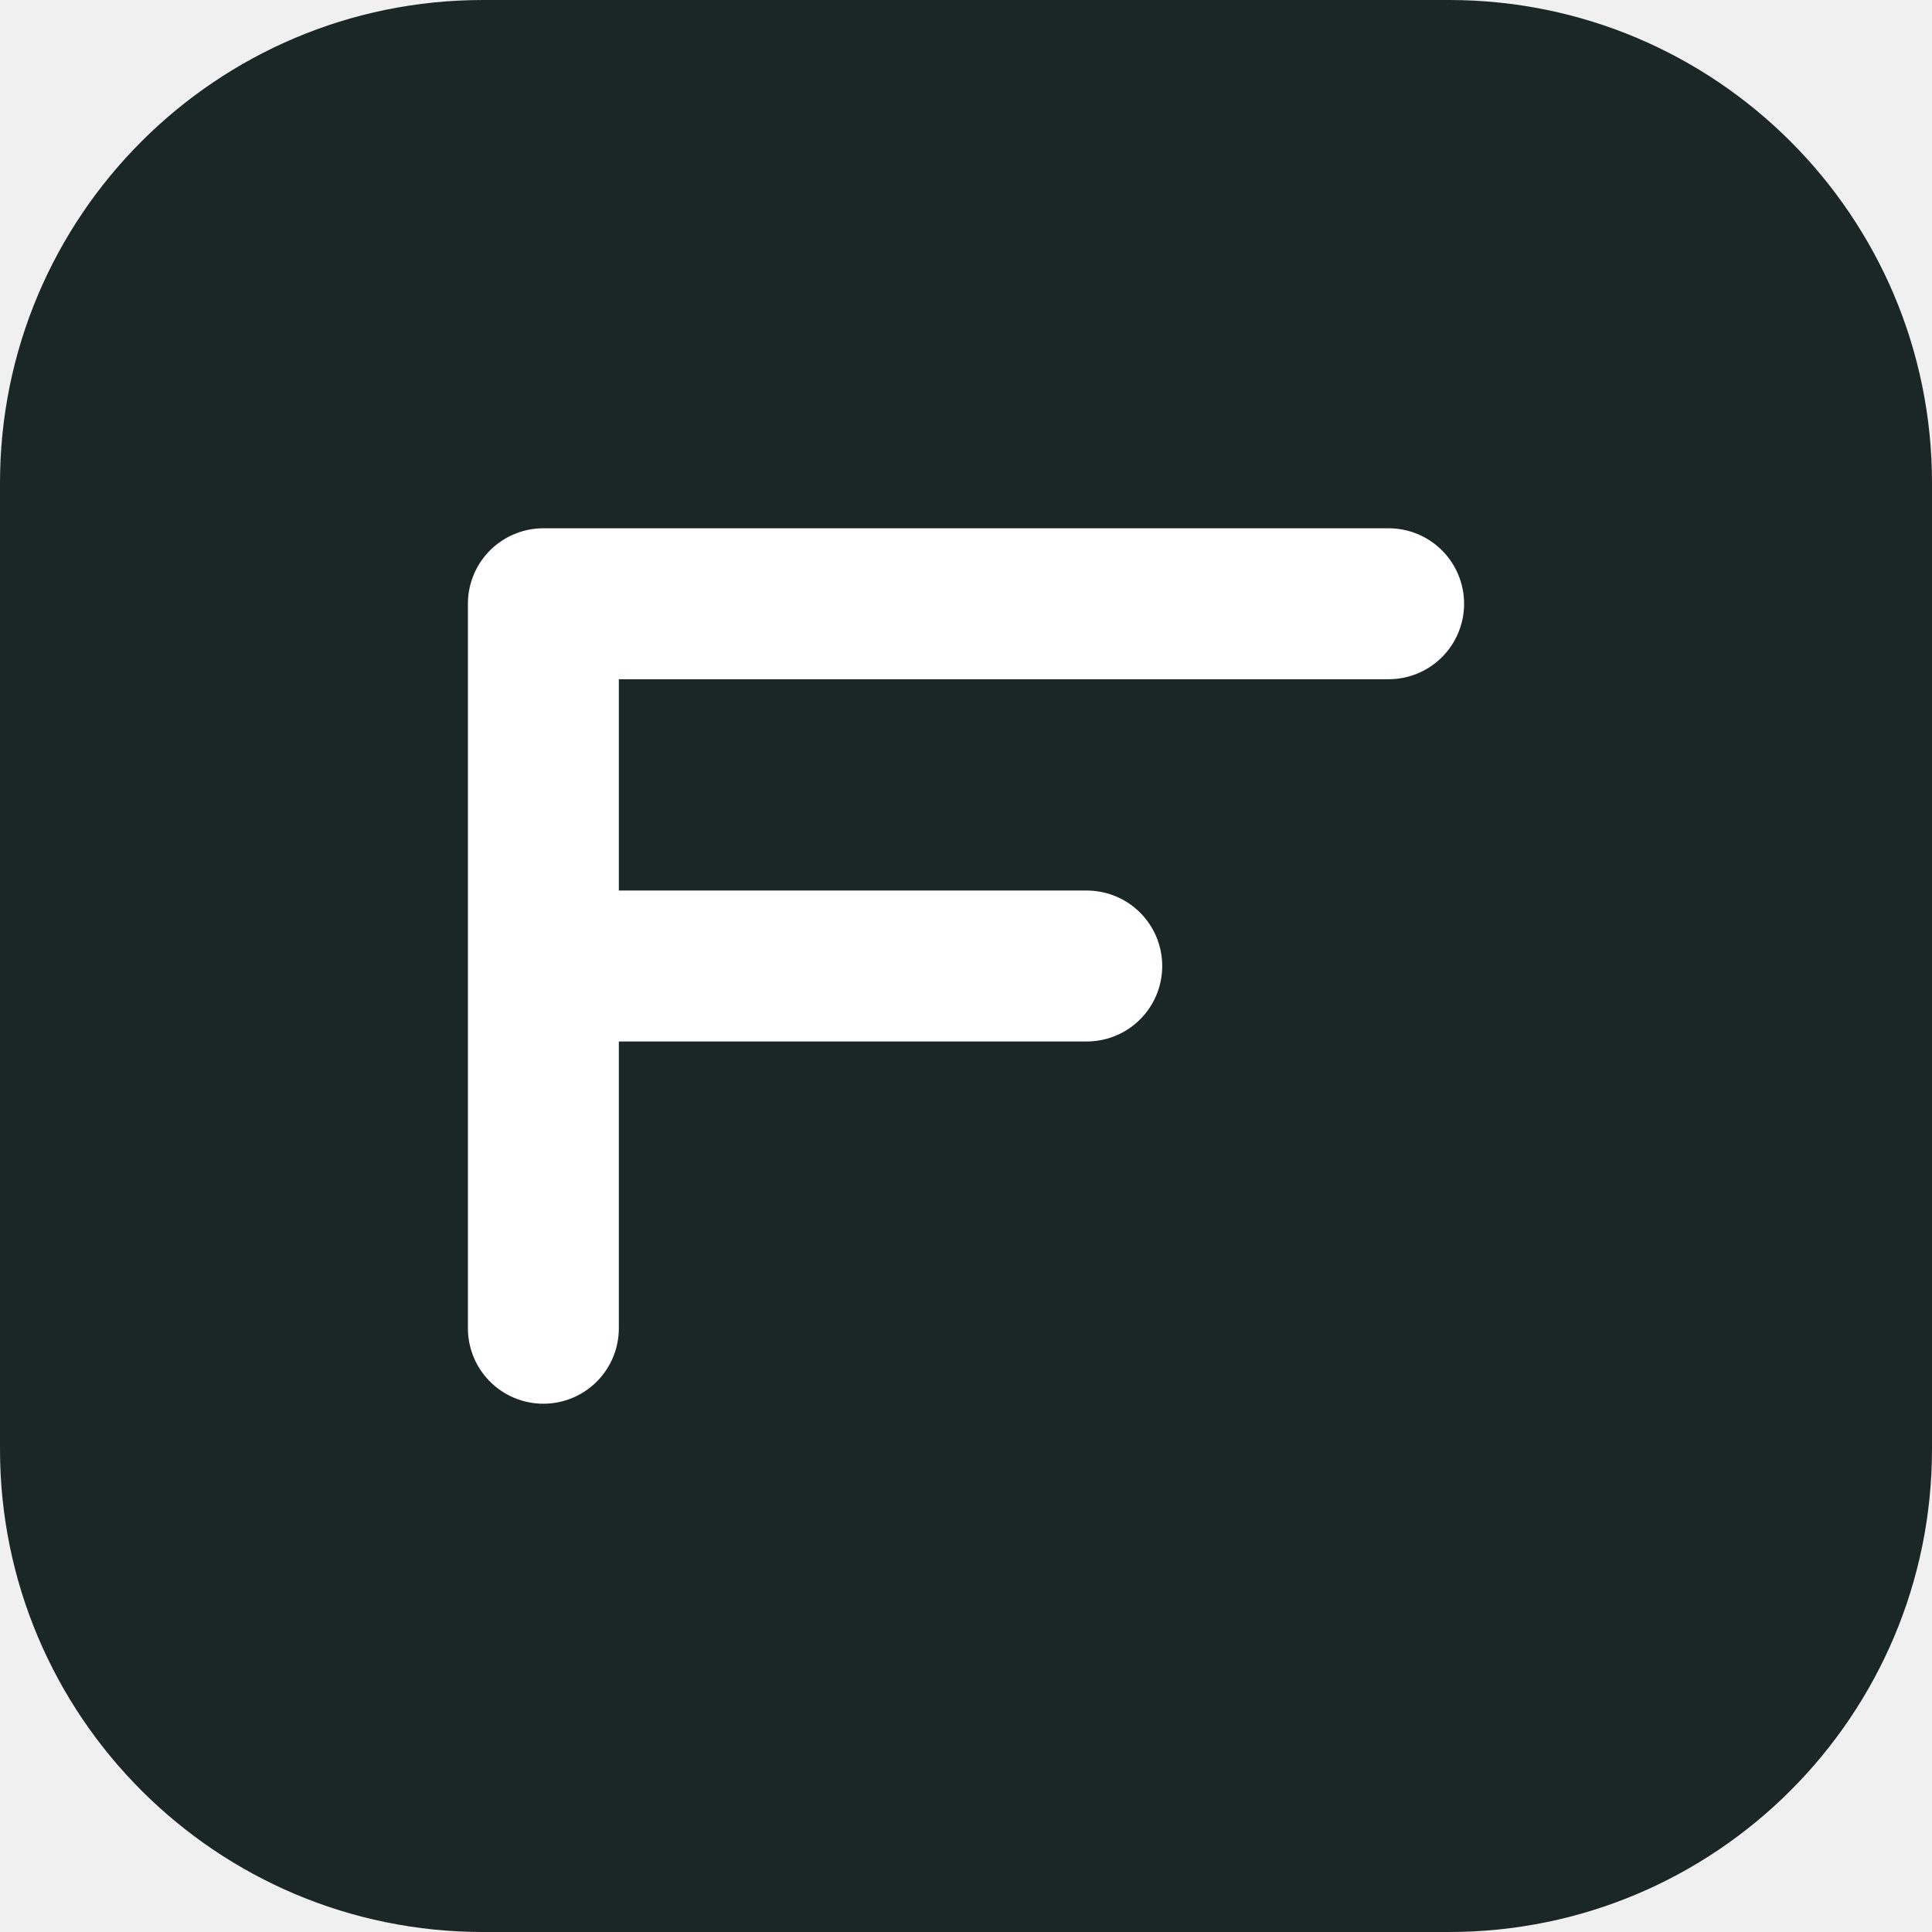
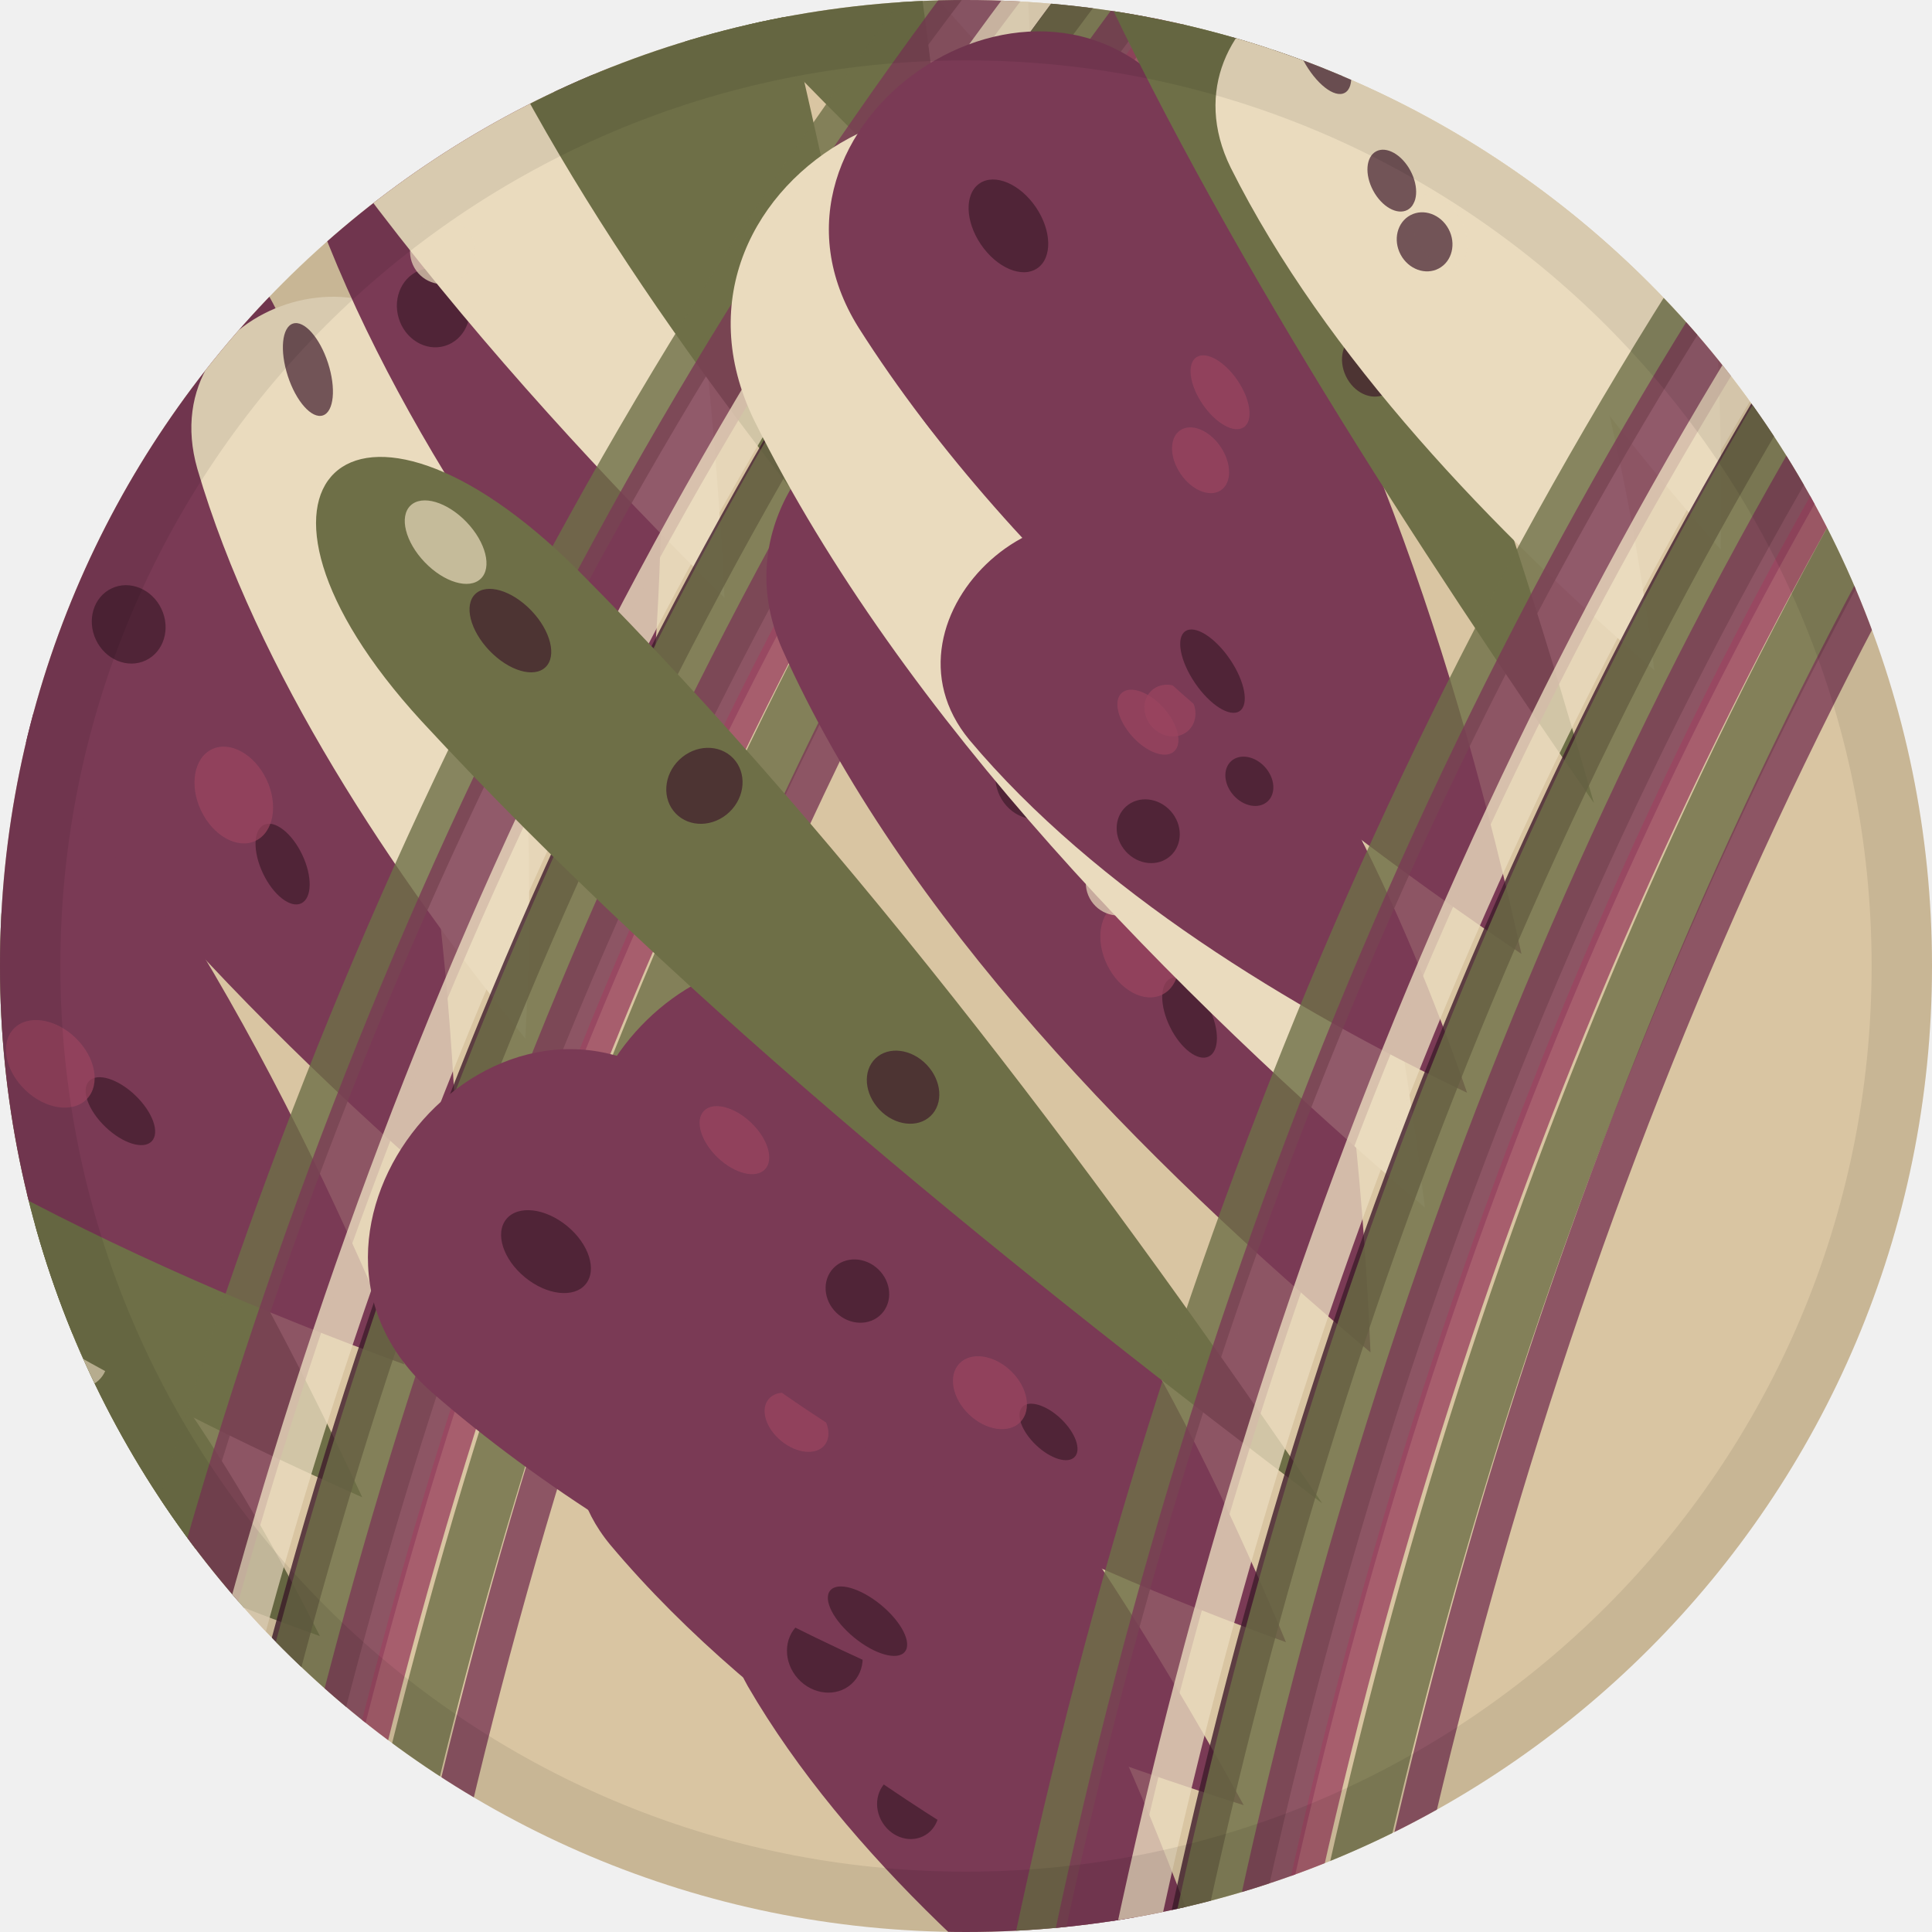
<svg xmlns="http://www.w3.org/2000/svg" viewBox="0 0 32 32" width="32" height="32">
-   <rect width="32" height="32" rx="8" fill="#1b2724" />
-   <path d="M9 22V10h14M9 16h9" fill="none" stroke="#fff" stroke-width="2.5" stroke-linecap="round" stroke-linejoin="round" />
+   <defs>
+     <clipPath id="c">
+       <circle cx="16" cy="16" r="16" />
+     </clipPath>
+     <g id="a">
+       <path d="M0 0C7.5 -3.3 16.5 -6.3 24.6 -6C31.2 -5.7 31.2 5.7 24.6 6C16.5 6.3 7.5 3.3 0 0Z" fill="#7A3A55" />
+       <ellipse cx="10.5" cy="-0.4" rx="1.2" ry="0.6" fill="#3F1B2B" opacity=".7" />
+       <ellipse cx="24.7" cy="-0.6" rx="1.4" ry="0.8" fill="#9B4560" opacity=".7" />
+       <ellipse cx="18.3" cy="-1.4" rx="1.1" ry="1" fill="#3F1B2B" opacity=".7" />
+       <ellipse cx="12.8" cy="-0.8" rx="1.4" ry="1" fill="#9B4560" opacity=".7" />
+     </g>
+     <g id="b">
+       <path d="M0 0C6 -2.5 13.2 -4.7 19.7 -4.5C25 -4.3 25 4.3 19.7 4.5C13.2 4.7 6 2.5 0 0Z" fill="#7A3A55" />
+       <ellipse cx="13.5" cy="-2.1" rx="1.1" ry="1" fill="#3F1B2B" opacity=".7" />
+       <ellipse cx="16.2" cy="0.3" rx="1.3" ry="0.7" fill="#9B4560" opacity=".7" />
+       <ellipse cx="12.5" cy="1.5" rx="0.9" ry="0.7" fill="#3F1B2B" opacity=".7" />
+       <ellipse cx="16" cy="1.1" rx="0.9" ry="0.8" fill="#9B4560" opacity=".7" />
+     </g>
+     <g id="c">
+       <path d="M0 0C7 -2.7 15.4 -5.2 23 -5C29.1 -4.7 29.1 4.8 23 5C15.4 5.3 7 2.8 0 0Z" fill="#6E6F47" />
+       <ellipse cx="23.5" cy="0.1" rx="1" ry="0.9" fill="#3F1B2B" opacity=".7" />
+       <ellipse cx="24.6" cy="-1" rx="1.7" ry="0.6" fill="#3F1B2B" opacity=".7" />
+       <ellipse cx="20.8" cy="1.7" rx="1.8" ry="0.7" fill="#EADBBE" opacity=".7" />
+       <ellipse cx="12.4" cy="1.6" rx="1.8" ry="1" fill="#3F1B2B" opacity=".7" />
+     </g>
+     <g id="d">
+       <path d="M0 0C5.5 -2.2 12.1 -4.2 18 -4C22.9 -3.8 22.9 3.8 18 4C12.1 4.2 5.5 2.2 0 0Z" fill="#6E6F47" />
+       <ellipse cx="19.8" cy="1.3" rx="1.3" ry="0.7" fill="#3F1B2B" opacity=".7" />
+       <ellipse cx="15.1" cy="-2.1" rx="1.8" ry="1" fill="#3F1B2B" opacity=".7" />
+       <ellipse cx="12" cy="1.6" rx="0.9" ry="0.9" fill="#EADBBE" opacity=".7" />
+       <ellipse cx="19.2" cy="0.2" rx="1.5" ry="0.9" fill="#3F1B2B" opacity=".7" />
+     </g>
+     <g id="e">
+       <path d="M0 0C9 -3.6 19.8 -6.8 29.5 -6.5C37.4 -6.2 37.4 6.2 29.5 6.5C19.8 6.8 9 3.6 0 0Z" fill="#7A3A55" />
+       <ellipse cx="29.5" cy="-0.5" rx="1.7" ry="1.1" fill="#3F1B2B" opacity=".7" />
+       <ellipse cx="21" cy="2.2" rx="1.4" ry="0.7" fill="#9B4560" opacity=".7" />
+       <ellipse cx="13.5" cy="-3.2" rx="1.6" ry="0.7" fill="#3F1B2B" opacity=".7" />
+       <ellipse cx="19.5" cy="0.4" rx="1.2" ry="0.8" fill="#9B4560" opacity=".7" />
+     </g>
+     <g id="f">
+       <path d="M0 0C10 -1.6 22 -3.2 32.8 -3C41.6 -2.8 41.6 2.8 32.8 3C22 3.2 10 1.7 0 0Z" fill="#6E6F47" />
+       <ellipse cx="16.3" cy="-0.4" rx="1.1" ry="0.9" fill="#3F1B2B" opacity=".7" />
+       <ellipse cx="26.1" cy="1.4" rx="1" ry="1.1" fill="#3F1B2B" opacity=".7" />
+       <ellipse cx="35.9" cy="0.9" rx="1.4" ry="0.8" fill="#EADBBE" opacity=".7" />
+       <ellipse cx="32.9" cy="0.5" rx="1.4" ry="0.8" fill="#3F1B2B" opacity=".7" />
+     </g>
+     <g id="g">
+       <path d="M0 0C11 -1.4 24.2 -2.6 36.1 -2.5C45.8 -2.4 45.8 2.4 36.1 2.5C24.2 2.6 11 1.4 0 0Z" fill="#7A3A55" />
+       <ellipse cx="28.3" cy="-0.7" rx="1.8" ry="0.9" fill="#3F1B2B" opacity=".7" />
+       <ellipse cx="37.4" cy="-1" rx="1" ry="1.1" fill="#9B4560" opacity=".7" />
+       <ellipse cx="32.1" cy="-0.6" rx="1.6" ry="0.8" fill="#3F1B2B" opacity=".7" />
+       <ellipse cx="36.7" cy="0" rx="1.4" ry="0.7" fill="#9B4560" opacity=".7" />
+     </g>
+     <g id="h">
+       <path d="M0 0C8.5 -3.3 18.7 -6.3 27.9 -6C35.4 -5.7 35.4 5.7 27.9 6C18.7 6.3 8.5 3.3 0 0Z" fill="#EADBBE" />
+       <ellipse cx="13.8" cy="2" rx="1.7" ry="0.7" fill="#3F1B2B" opacity=".7" />
+       <ellipse cx="26.1" cy="-1.1" rx="1.7" ry="0.8" fill="#3F1B2B" opacity=".7" />
+       <ellipse cx="11.9" cy="-3.2" rx="0.9" ry="0.9" fill="#EADBBE" opacity=".7" />
+       <ellipse cx="17.4" cy="2" rx="1.2" ry="0.9" fill="#3F1B2B" opacity=".7" />
+     </g>
+     <g id="i">
+       <path d="M0 0C6.5 -2.5 14.3 -4.7 21.3 -4.5C27 -4.3 27 4.3 21.3 4.5C14.3 4.7 6.5 2.5 0 0Z" fill="#EADBBE" />
+       <ellipse cx="23.3" cy="0" rx="1.6" ry="0.7" fill="#3F1B2B" opacity=".7" />
+       <ellipse cx="18.4" cy="0" rx="1.1" ry="0.7" fill="#3F1B2B" opacity=".7" />
+       <ellipse cx="16.2" cy="0.6" rx="1.3" ry="0.8" fill="#EADBBE" opacity=".7" />
+       <ellipse cx="16.1" cy="0" rx="1" ry="0.9" fill="#3F1B2B" opacity=".7" />
+     </g>
+     <g id="j">
+       <path d="M0 0C8 -3 17.6 -5.8 26.2 -5.5C33.3 -5.2 33.3 5.2 26.2 5.5C17.6 5.8 8 3 0 0Z" fill="#6E6F47" />
+       <ellipse cx="25.6" cy="0" rx="1.4" ry="0.7" fill="#3F1B2B" opacity=".7" />
+       <ellipse cx="24.8" cy="-0.8" rx="1" ry="0.9" fill="#3F1B2B" opacity=".7" />
+       <ellipse cx="18" cy="-1.8" rx="1.4" ry="1.1" fill="#EADBBE" opacity=".7" />
+       <ellipse cx="18.1" cy="-2" rx="1.7" ry="1" fill="#3F1B2B" opacity=".7" />
+     </g>
+   </defs>
+   <g clip-path="url(#c)">
+     <rect width="32" height="32" fill="#D9C5A2" />
+     <use href="#g" transform="translate(-30 48) rotate(-126.5) scale(0.5)" />
+     <use href="#a" transform="translate(-29.8 45.6) rotate(-142) scale(0.4)" />
+     <use href="#g" transform="translate(-29.6 43.2) rotate(-134.1) scale(0.5)" />
+     <use href="#b" transform="translate(-29.3 40.5) rotate(-126.6) scale(0.4)" />
+     <use href="#a" transform="translate(-28.9 37.8) rotate(-130.2) scale(0.5)" />
+     <use href="#e" transform="translate(-28.5 35.5) rotate(-122.2) scale(0.6)" />
+     <use href="#g" transform="translate(-28.1 32.9) rotate(-124.2) scale(0.5)" />
+     <use href="#f" transform="translate(-27.6 30.7) rotate(-119.1) scale(0.5)" />
+     <use href="#c" transform="translate(-26.9 28) rotate(-123.2) scale(0.5)" />
+     <use href="#h" transform="translate(-26.2 25.4) rotate(-117.9) scale(0.6)" />
+     <use href="#j" transform="translate(-25.4 22.8) rotate(-117.8) scale(0.6)" />
+     <use href="#d" transform="translate(-24.5 20.2) rotate(-116.6) scale(0.5)" />
+     <use href="#b" transform="translate(-23.7 18) rotate(-117.6) scale(0.6)" />
+     <use href="#d" transform="translate(-22.8 15.9) rotate(-111.6) scale(0.6)" />
+     <use href="#e" transform="translate(-21.7 13.4) rotate(-115.7) scale(0.6)" />
+     <use href="#f" transform="translate(-20.7 11.4) rotate(-116.3) scale(0.6)" />
+     <use href="#e" transform="translate(-19.5 9.1) rotate(-124.7) scale(0.6)" />
+     <use href="#d" transform="translate(-18.4 7.1) rotate(-118.1) scale(0.6)" />
+     <use href="#f" transform="translate(-16.9 4.6) rotate(-107.1) scale(0.6)" />
+     <use href="#c" transform="translate(-15.6 2.8) rotate(-113.3) scale(0.7)" />
+     <use href="#g" transform="translate(-14 0.5) rotate(-97.1) scale(0.5)" />
+     <use href="#b" transform="translate(-12.6 -1.4) rotate(-100.3) scale(0.7)" />
+     <use href="#e" transform="translate(-10.9 -3.4) rotate(-114.7) scale(0.6)" />
+     <use href="#f" transform="translate(-9.3 -5.3) rotate(-106.7) scale(0.8)" />
+     <use href="#c" transform="translate(-7.8 -6.9) rotate(-87.7) scale(0.6)" />
+     <use href="#d" transform="translate(-6.3 -8.4) rotate(-101.7) scale(0.7)" />
+     <use href="#i" transform="translate(-4.2 -10.4) rotate(-101.6) scale(0.6)" />
+     <use href="#e" transform="translate(-2.5 -11.9) rotate(-97.6) scale(0.8)" />
+     <use href="#e" transform="translate(-0.3 -13.7) rotate(-98.1) scale(0.6)" />
+     <path d="M-32.9 48C-31.4 23.2 -22.4 1.5 -2.9 -14" fill="none" stroke="#6E6F47" stroke-width="0.8" opacity=".8" />
+     <path d="M-32.1 48C-30.6 23.2 -21.6 1.5 -2.1 -14" fill="none" stroke="#7A3A55" stroke-width="1.1" opacity=".8" />
+     <path d="M-31.3 48C-29.8 23.2 -20.8 1.5 -1.3 -14" fill="none" stroke="#EADBBE" stroke-width="0.7" opacity=".8" />
+     <path d="M-30.5 48C-29 23.2 -20 1.5 -0.5 -14" fill="none" stroke="#3F1B2B" stroke-width="0.6" opacity=".8" />
+     <path d="M-30 48C-28.5 23.2 -19.5 1.5 0 -14" fill="none" stroke="#6E6F47" stroke-width="1.4" opacity=".8" />
+     <path d="M-29.3 48C-27.8 23.2 -18.8 1.5 0.7 -14" fill="none" stroke="#7A3A55" stroke-width="0.8" opacity=".8" />
+     <path d="M-28.7 48C-27.2 23.2 -18.2 1.5 1.3 -14" fill="none" stroke="#9B4560" stroke-width="0.5" opacity=".8" />
+     <path d="M-27.9 48C-26.4 23.2 -17.4 1.5 2.1 -14" fill="none" stroke="#6E6F47" stroke-width="0.9" opacity=".8" />
+     <path d="M-27.1 48C-25.6 23.2 -16.6 1.5 2.9 -14" fill="none" stroke="#7A3A55" stroke-width="0.6" opacity=".8" />
+     <use href="#a" transform="translate(-14 48) rotate(-146.5) scale(0.4)" />
+     <use href="#d" transform="translate(-13.8 45.3) rotate(-136.6) scale(0.4)" />
+     <use href="#f" transform="translate(-13.6 43.1) rotate(-127.5) scale(0.5)" />
+     <use href="#f" transform="translate(-13.3 40.9) rotate(-145.6) scale(0.4)" />
+     <use href="#e" transform="translate(-13 38.6) rotate(-140.5) scale(0.5)" />
+     <use href="#h" transform="translate(-12.6 35.7) rotate(-132.6) scale(0.6)" />
+     <use href="#h" transform="translate(-12.2 33.5) rotate(-142.6) scale(0.5)" />
+     <use href="#a" transform="translate(-11.6 30.8) rotate(-140.1) scale(0.5)" />
+     <use href="#e" transform="translate(-10.9 28) rotate(-122) scale(0.5)" />
+     <use href="#j" transform="translate(-10.2 25.4) rotate(-129.5) scale(0.5)" />
+     <use href="#c" transform="translate(-9.6 23.4) rotate(-128.2) scale(0.5)" />
+     <use href="#d" transform="translate(-9 21.5) rotate(-117) scale(0.6)" />
+     <use href="#f" transform="translate(-8.3 19.6) rotate(-113.2) scale(0.5)" />
+     <use href="#a" transform="translate(-7.3 17.2) rotate(-126.3) scale(0.6)" />
+     <use href="#i" transform="translate(-6.4 15) rotate(-117.7) scale(0.5)" />
+     <use href="#g" transform="translate(-5.3 12.5) rotate(-110.8) scale(0.7)" />
+     <use href="#c" transform="translate(-4.3 10.5) rotate(-121.3) scale(0.5)" />
+     <use href="#a" transform="translate(-3.1 8.3) rotate(-107.1) scale(0.6)" />
+     <use href="#d" transform="translate(-1.8 6.1) rotate(-105.1) scale(0.6)" />
+     <use href="#a" transform="translate(-0.5 4.1) rotate(-97) scale(0.7)" />
+     <use href="#b" transform="translate(0.7 2.2) rotate(-114.1) scale(0.6)" />
+     <use href="#f" transform="translate(2 0.5) rotate(-104.7) scale(0.7)" />
+     <use href="#e" transform="translate(3.6 -1.7) rotate(-97.9) scale(0.7)" />
+     <use href="#a" transform="translate(5.2 -3.6) rotate(-102.5) scale(0.7)" />
+     <use href="#g" transform="translate(6.8 -5.4) rotate(-92.8) scale(0.6)" />
+     <use href="#f" transform="translate(8.5 -7.3) rotate(-85.9) scale(0.7)" />
+     <use href="#g" transform="translate(10 -8.8) rotate(-95) scale(0.6)" />
+     <use href="#e" transform="translate(11.8 -10.4) rotate(-96.7) scale(0.7)" />
+     <use href="#f" transform="translate(13.6 -12) rotate(-105.6) scale(0.7)" />
+     <use href="#g" transform="translate(15.6 -13.7) rotate(-96.9) scale(0.7)" />
+     <path d="M-16.9 48C-15.4 23.2 -6.4 1.5 13.1 -14" fill="none" stroke="#6E6F47" stroke-width="0.8" opacity=".8" />
+     <path d="M-16.1 48C-14.6 23.2 -5.6 1.5 13.9 -14" fill="none" stroke="#7A3A55" stroke-width="1.1" opacity=".8" />
+     <path d="M-15.3 48C-13.8 23.2 -4.8 1.5 14.7 -14" fill="none" stroke="#EADBBE" stroke-width="0.7" opacity=".8" />
+     <path d="M-14.5 48C-13 23.2 -4 1.5 15.5 -14" fill="none" stroke="#3F1B2B" stroke-width="0.6" opacity=".8" />
+     <path d="M-14 48C-12.5 23.2 -3.5 1.5 16 -14" fill="none" stroke="#6E6F47" stroke-width="1.4" opacity=".8" />
+     <path d="M-13.3 48C-11.8 23.2 -2.8 1.5 16.7 -14" fill="none" stroke="#7A3A55" stroke-width="0.8" opacity=".8" />
+     <path d="M-12.7 48C-11.2 23.2 -2.2 1.5 17.3 -14" fill="none" stroke="#9B4560" stroke-width="0.5" opacity=".8" />
+     <path d="M-11.9 48C-10.4 23.2 -1.4 1.5 18.1 -14" fill="none" stroke="#6E6F47" stroke-width="0.9" opacity=".8" />
+     <path d="M-11.1 48C-9.6 23.2 -0.6 1.5 18.9 -14" fill="none" stroke="#7A3A55" stroke-width="0.6" opacity=".8" />
+     <use href="#c" transform="translate(2 48) rotate(-128.5) scale(0.4)" />
+     <use href="#b" transform="translate(2.2 45.3) rotate(-135.4) scale(0.4)" />
+     <use href="#a" transform="translate(2.4 43.2) rotate(-144.8) scale(0.5)" />
+     <use href="#a" transform="translate(2.7 40.4) rotate(-126.5) scale(0.4)" />
+     <use href="#g" transform="translate(3 38.4) rotate(-143.3) scale(0.5)" />
+     <use href="#e" transform="translate(3.3 36.3) rotate(-130.8) scale(0.4)" />
+     <use href="#b" transform="translate(3.7 34.1) rotate(-132.8) scale(0.5)" />
+     <use href="#b" transform="translate(4.2 31.8) rotate(-138.3) scale(0.4)" />
+     <use href="#j" transform="translate(4.6 29.8) rotate(-126.7) scale(0.5)" />
+     <use href="#d" transform="translate(5.3 27.1) rotate(-138.6) scale(0.5)" />
+     <use href="#j" transform="translate(6 24.8) rotate(-135.5) scale(0.5)" />
+     <use href="#a" transform="translate(6.7 22.6) rotate(-136.1) scale(0.6)" />
+     <use href="#a" transform="translate(7.6 19.9) rotate(-115.4) scale(0.6)" />
+     <use href="#i" transform="translate(8.7 17.2) rotate(-108) scale(0.5)" />
+     <use href="#c" transform="translate(9.7 14.7) rotate(-129.4) scale(0.5)" />
+     <use href="#b" transform="translate(10.7 12.5) rotate(-106.6) scale(0.6)" />
+     <use href="#h" transform="translate(12 9.9) rotate(-114.1) scale(0.6)" />
+     <use href="#j" transform="translate(13.1 8.1) rotate(-107.5) scale(0.5)" />
+     <use href="#f" transform="translate(14.3 5.9) rotate(-111.1) scale(0.7)" />
+     <use href="#j" transform="translate(15.7 3.7) rotate(-115.9) scale(0.7)" />
+     <use href="#i" transform="translate(17.1 1.7) rotate(-112.6) scale(0.6)" />
+     <use href="#h" transform="translate(18.4 -0.1) rotate(-94.7) scale(0.7)" />
+     <use href="#g" transform="translate(20 -2.1) rotate(-108) scale(0.7)" />
+     <use href="#b" transform="translate(21.8 -4.3) rotate(-103.6) scale(0.6)" />
+     <use href="#c" transform="translate(23.7 -6.4) rotate(-110.8) scale(0.6)" />
+     <use href="#d" transform="translate(25.8 -8.5) rotate(-94.4) scale(0.8)" />
+     <use href="#d" transform="translate(27.5 -10.1) rotate(-91.7) scale(0.7)" />
+     <use href="#h" transform="translate(29.5 -11.9) rotate(-95.9) scale(0.7)" />
+     <use href="#d" transform="translate(31.7 -13.7) rotate(-94) scale(0.7)" />
+     <path d="M-0.9 48C0.6 23.2 9.6 1.5 29.1 -14" fill="none" stroke="#6E6F47" stroke-width="0.8" opacity=".8" />
+     <path d="M-0.1 48C1.4 23.2 10.4 1.5 29.9 -14" fill="none" stroke="#7A3A55" stroke-width="1.1" opacity=".8" />
+     <path d="M0.7 48C2.2 23.2 11.2 1.5 30.7 -14" fill="none" stroke="#EADBBE" stroke-width="0.7" opacity=".8" />
+     <path d="M1.5 48C3 23.2 12 1.5 31.5 -14" fill="none" stroke="#3F1B2B" stroke-width="0.6" opacity=".8" />
+     <path d="M2 48C3.5 23.2 12.5 1.5 32 -14" fill="none" stroke="#6E6F47" stroke-width="1.4" opacity=".8" />
+     <path d="M2.7 48C4.2 23.2 13.2 1.5 32.7 -14" fill="none" stroke="#7A3A55" stroke-width="0.8" opacity=".8" />
+     <path d="M3.3 48C4.8 23.2 13.8 1.5 33.3 -14" fill="none" stroke="#9B4560" stroke-width="0.5" opacity=".8" />
+     <path d="M4.1 48C5.6 23.2 14.6 1.5 34.1 -14" fill="none" stroke="#6E6F47" stroke-width="0.9" opacity=".8" />
+     <path d="M4.9 48C6.4 23.2 15.4 1.5 34.9 -14" fill="none" stroke="#7A3A55" stroke-width="0.6" opacity=".8" />
+     <use href="#a" transform="translate(18 48) rotate(-126.8) scale(0.5)" />
+     <use href="#h" transform="translate(18.2 45.1) rotate(-133.9) scale(0.5)" />
+     <use href="#a" transform="translate(18.5 42.5) rotate(-127.4) scale(0.4)" />
+     <use href="#f" transform="translate(18.7 40.2) rotate(-140.9) scale(0.4)" />
+     <use href="#c" transform="translate(19.1 37.3) rotate(-126.9) scale(0.5)" />
+     <use href="#b" transform="translate(19.5 35.1) rotate(-121.9) scale(0.5)" />
+     <use href="#b" transform="translate(20 32.6) rotate(-131.8) scale(0.6)" />
+     <use href="#e" transform="translate(20.6 29.9) rotate(-140.6) scale(0.5)" />
+     <use href="#a" transform="translate(21.3 27.2) rotate(-136.3) scale(0.5)" />
+     <use href="#f" transform="translate(21.9 24.9) rotate(-133.8) scale(0.6)" />
+     <use href="#a" transform="translate(22.7 22.4) rotate(-116.2) scale(0.6)" />
+     <use href="#h" transform="translate(23.6 20) rotate(-118.3) scale(0.6)" />
+     <use href="#b" transform="translate(24.3 18.1) rotate(-131.8) scale(0.5)" />
+     <use href="#e" transform="translate(25.2 15.8) rotate(-124.2) scale(0.5)" />
+     <use href="#f" transform="translate(26.4 13.3) rotate(-115.6) scale(0.5)" />
+     <use href="#i" transform="translate(27.4 11.1) rotate(-118.2) scale(0.5)" />
+     <use href="#i" transform="translate(28.5 9.1) rotate(-110.2) scale(0.6)" />
+     <use href="#d" transform="translate(29.6 7) rotate(-105.9) scale(0.6)" />
+     <use href="#h" transform="translate(31 4.9) rotate(-103.5) scale(0.6)" />
+     <use href="#i" transform="translate(32.1 3.1) rotate(-108) scale(0.6)" />
+     <use href="#j" transform="translate(33.6 1) rotate(-101.2) scale(0.7)" />
+     <use href="#b" transform="translate(34.8 -0.6) rotate(-99.6) scale(0.7)" />
+     <use href="#g" transform="translate(36.3 -2.5) rotate(-112.7) scale(0.6)" />
+     <use href="#g" transform="translate(38 -4.5) rotate(-93.1) scale(0.7)" />
+     <use href="#a" transform="translate(40 -6.7) rotate(-105.4) scale(0.6)" />
+     <use href="#h" transform="translate(41.8 -8.5) rotate(-103.6) scale(0.8)" />
+     <use href="#c" transform="translate(43.4 -10.1) rotate(-104.6) scale(0.6)" />
+     <use href="#e" transform="translate(45 -11.5) rotate(-82.9) scale(0.6)" />
+     <use href="#c" transform="translate(47.3 -13.4) rotate(-91) scale(0.7)" />
+     <use href="#a" transform="translate(49.2 -14.9) rotate(-92) scale(0.7)" />
+     <path d="M15.1 48C16.6 23.2 25.6 1.5 45.1 -14" fill="none" stroke="#6E6F47" stroke-width="0.8" opacity=".8" />
+     <path d="M15.9 48C17.4 23.2 26.4 1.5 45.9 -14" fill="none" stroke="#7A3A55" stroke-width="1.1" opacity=".8" />
+     <path d="M16.7 48C18.2 23.2 27.2 1.5 46.7 -14" fill="none" stroke="#EADBBE" stroke-width="0.7" opacity=".8" />
+     <path d="M17.5 48C19 23.2 28 1.5 47.5 -14" fill="none" stroke="#3F1B2B" stroke-width="0.6" opacity=".8" />
+     <path d="M18 48C19.5 23.2 28.5 1.5 48 -14" fill="none" stroke="#6E6F47" stroke-width="1.4" opacity=".8" />
+     <path d="M18.7 48C20.2 23.2 29.2 1.5 48.7 -14" fill="none" stroke="#7A3A55" stroke-width="0.8" opacity=".8" />
+     <path d="M19.3 48C20.8 23.2 29.8 1.5 49.3 -14" fill="none" stroke="#9B4560" stroke-width="0.5" opacity=".8" />
+     <path d="M20.1 48C21.6 23.2 30.6 1.5 50.1 -14" fill="none" stroke="#6E6F47" stroke-width="0.9" opacity=".8" />
+     <path d="M20.9 48C22.4 23.2 31.4 1.5 50.9 -14" fill="none" stroke="#7A3A55" stroke-width="0.6" opacity=".8" />
+   </g>
+   <circle cx="16" cy="16" r="15.5" fill="none" stroke="#000" stroke-opacity=".08" />
</svg>
